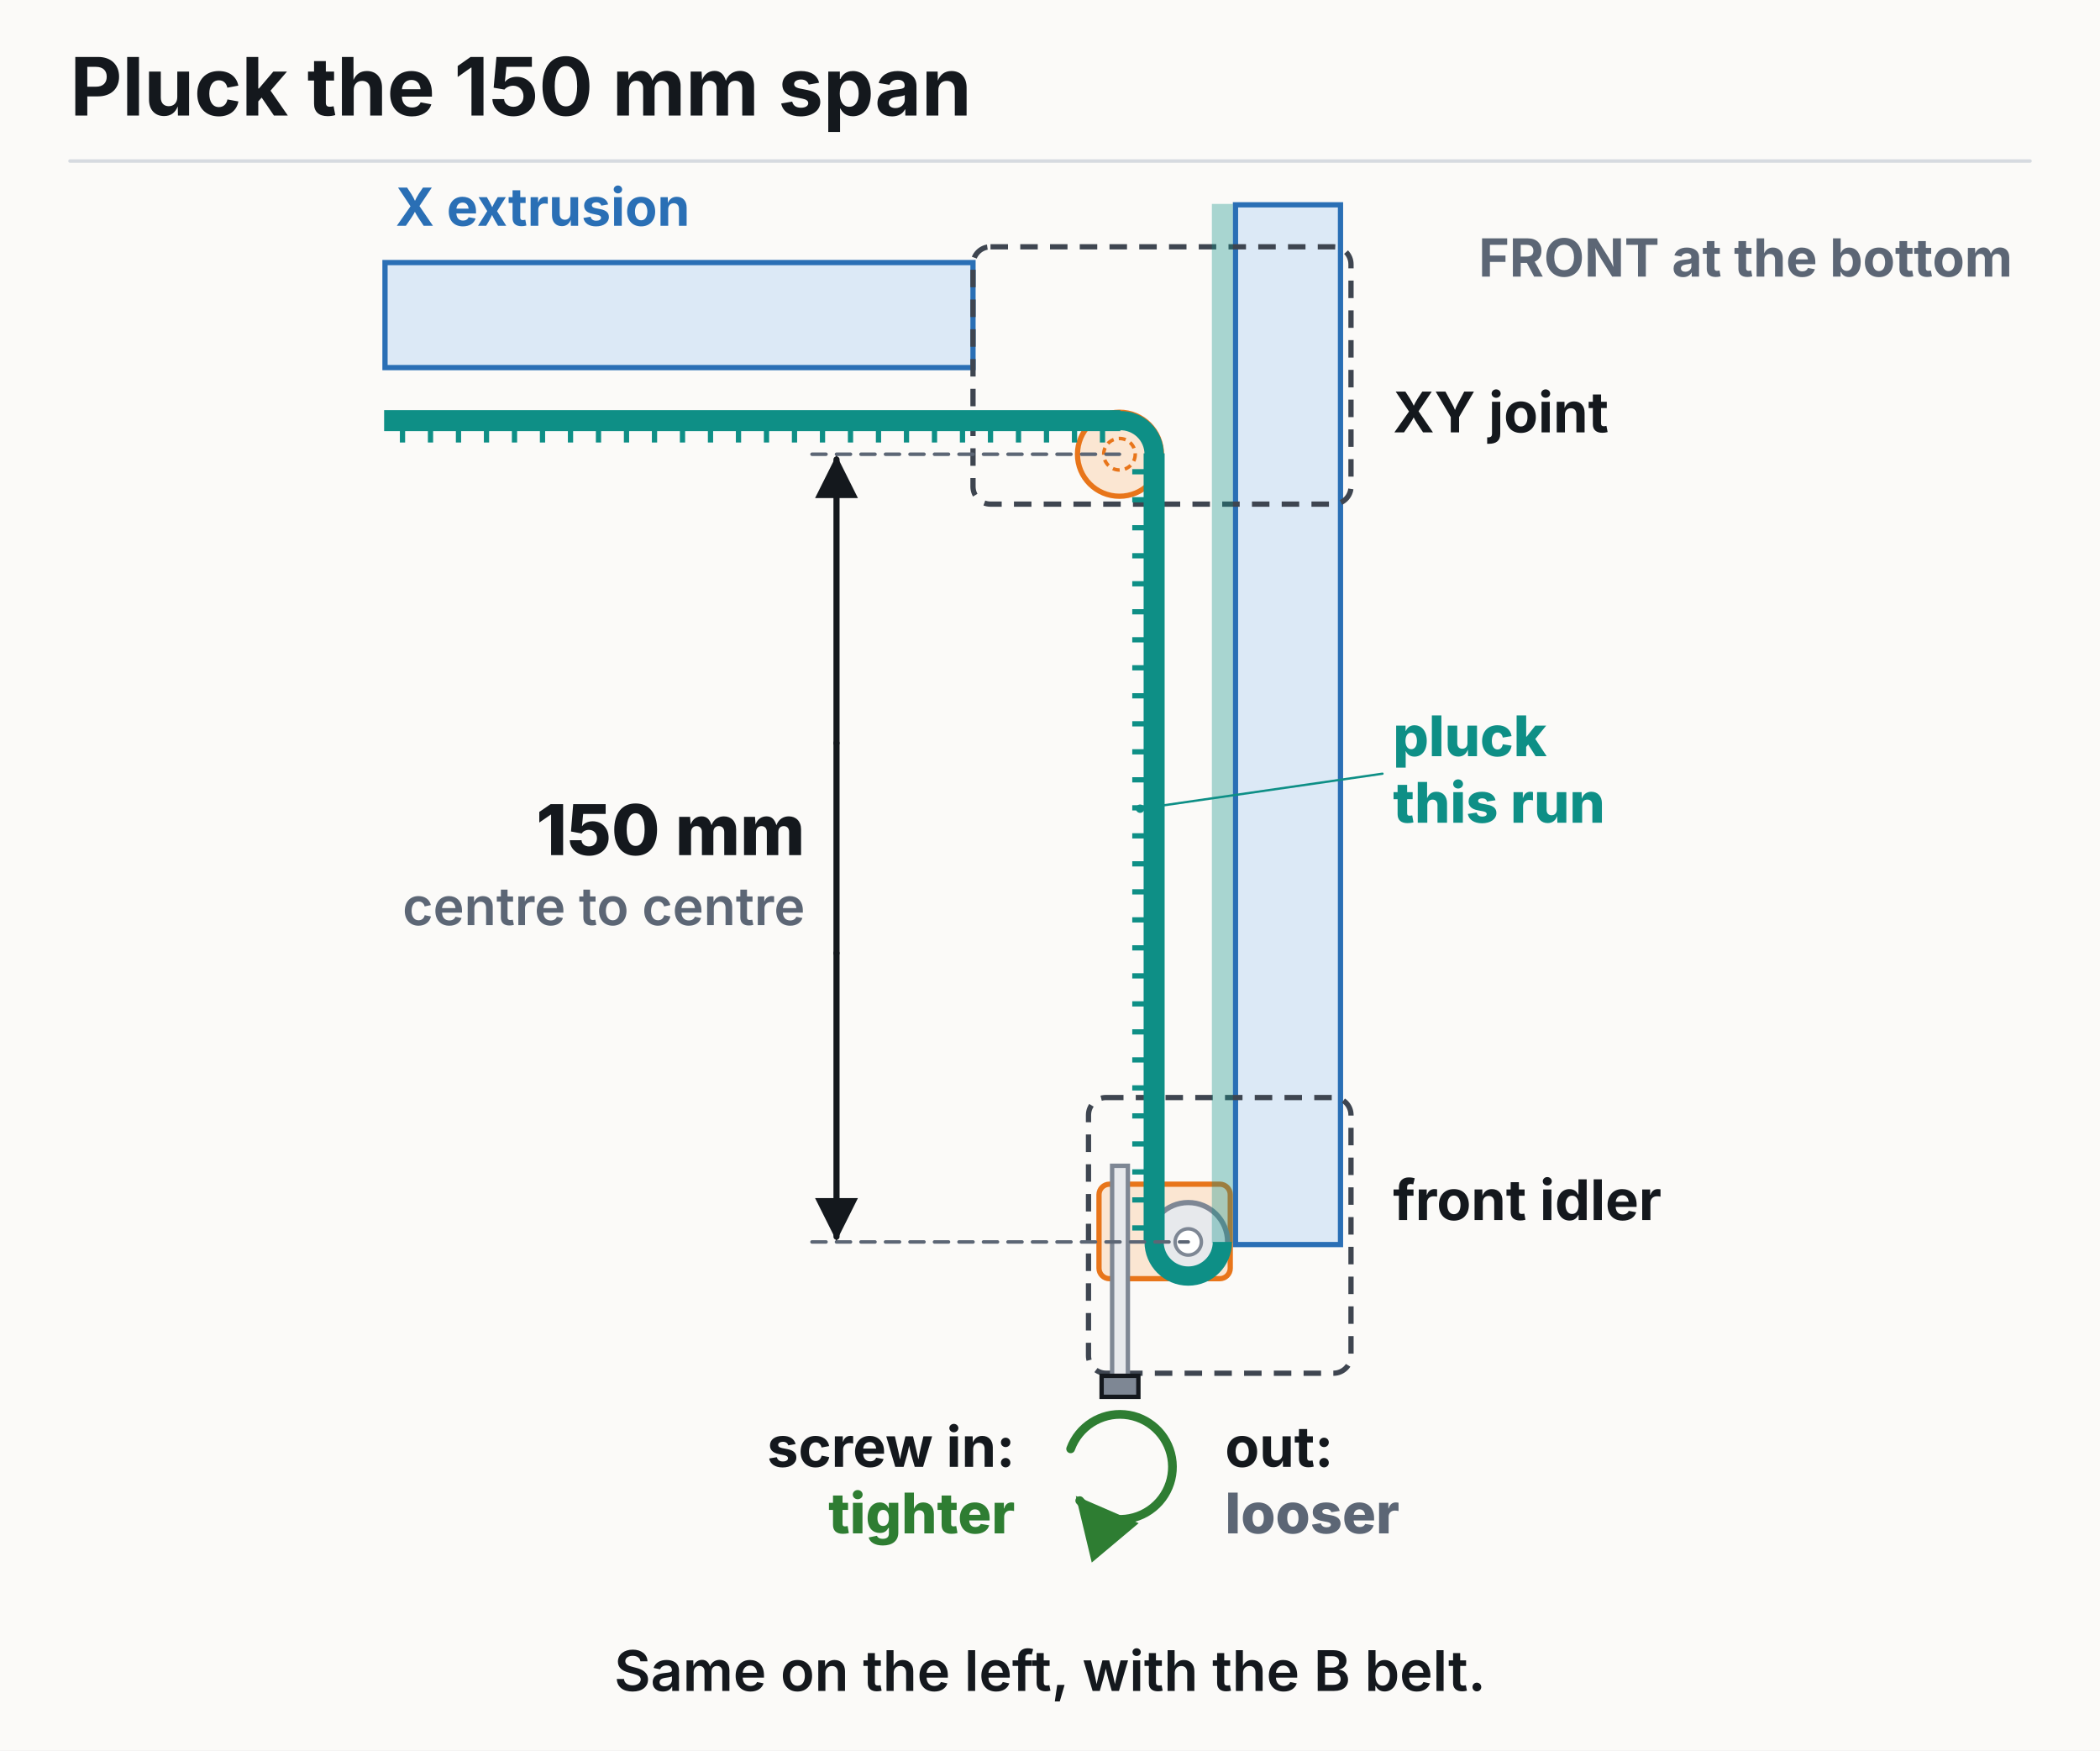
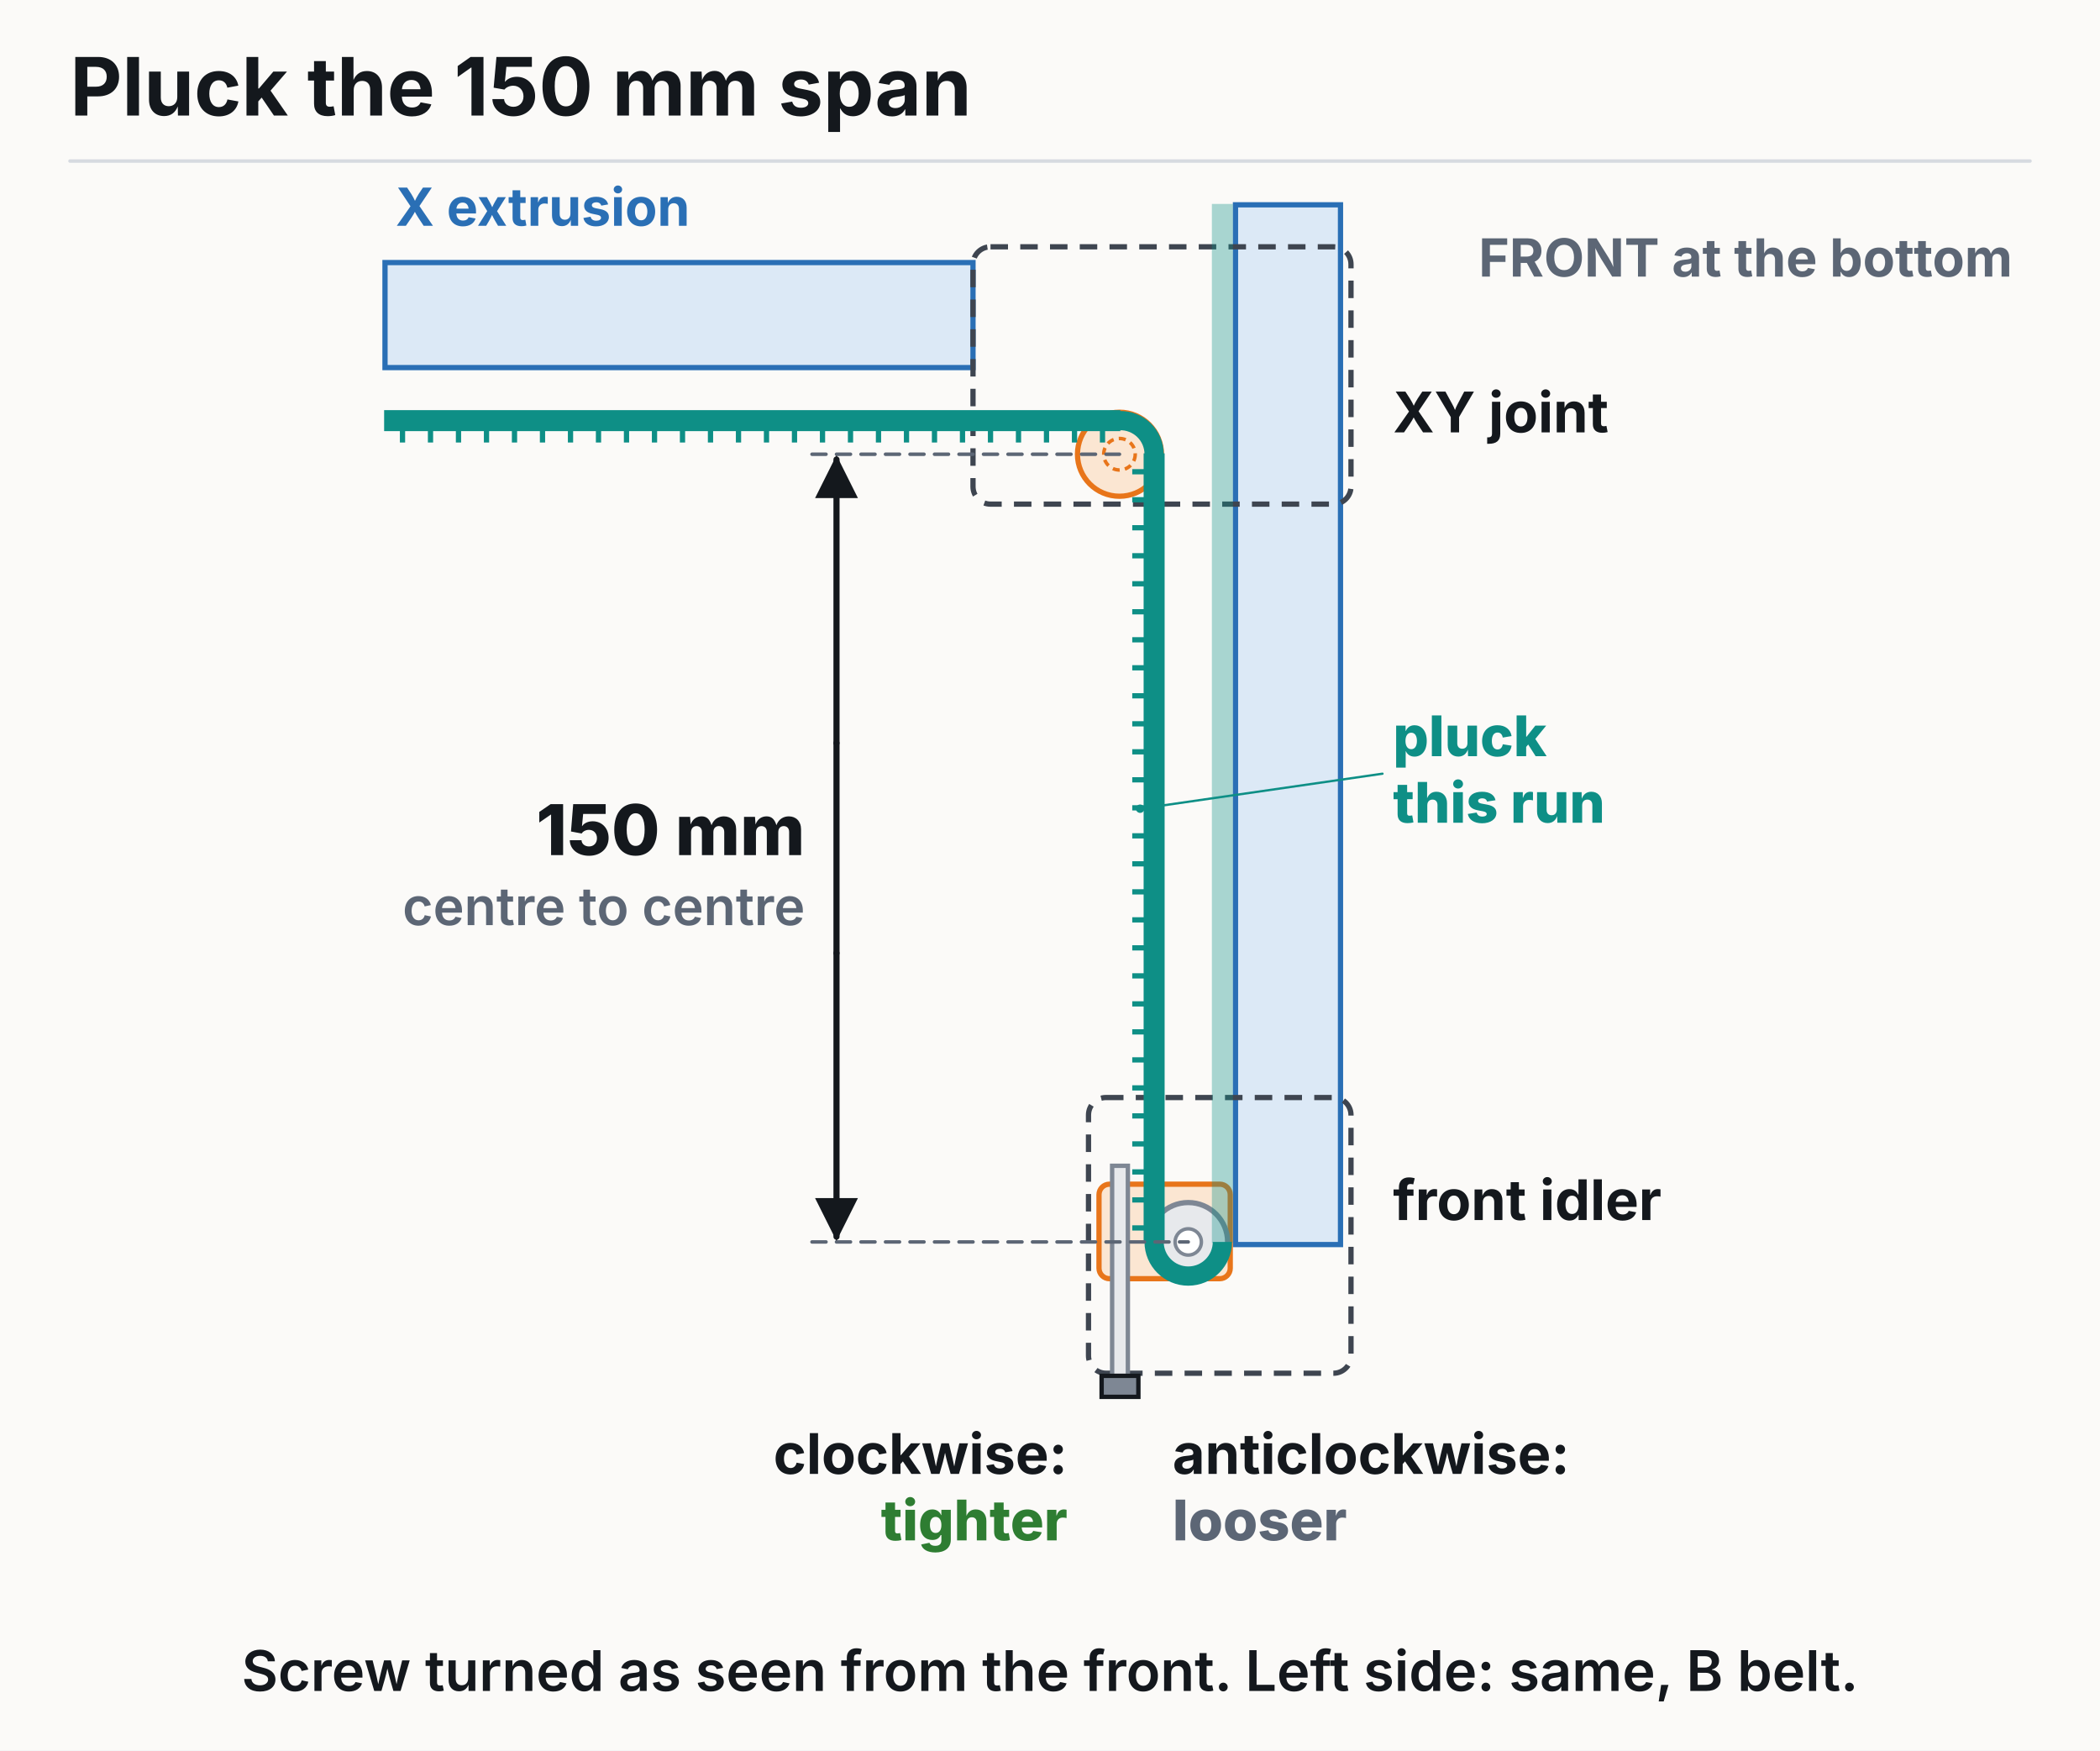
<svg xmlns="http://www.w3.org/2000/svg" viewBox="0 0 1200 1000" width="1200" height="1000" role="img" aria-label="The 150 mm span and the tensioner screw" style="color:#14181D">
  <defs>
    <marker id="arw" viewBox="0 0 10 10" refX="9" refY="5" markerWidth="7" markerHeight="7" orient="auto-start-reverse">
      <path d="M0,0 L10,5 L0,10 z" fill="#14181D" />
    </marker>
    <marker id="arwm" viewBox="0 0 10 10" refX="9" refY="5" markerWidth="7" markerHeight="7" orient="auto-start-reverse">
      <path d="M0,0 L10,5 L0,10 z" fill="#5C6675" />
    </marker>
    <marker id="arwa" viewBox="0 0 10 10" refX="9" refY="5" markerWidth="6.5" markerHeight="6.5" orient="auto-start-reverse">
      <path d="M0,0 L10,5 L0,10 z" fill="#0E8F86" />
    </marker>
    <marker id="arwb" viewBox="0 0 10 10" refX="9" refY="5" markerWidth="6.5" markerHeight="6.5" orient="auto-start-reverse">
      <path d="M0,0 L10,5 L0,10 z" fill="#7A4FD6" />
    </marker>
    <marker id="arwo" viewBox="0 0 10 10" refX="9" refY="5" markerWidth="7" markerHeight="7" orient="auto-start-reverse">
      <path d="M0,0 L10,5 L0,10 z" fill="#E8751A" />
    </marker>
    <marker id="arwr" viewBox="0 0 10 10" refX="9" refY="5" markerWidth="7" markerHeight="7" orient="auto-start-reverse">
      <path d="M0,0 L10,5 L0,10 z" fill="#C0392B" />
    </marker>
    <marker id="arwg" viewBox="0 0 10 10" refX="9" refY="5" markerWidth="7" markerHeight="7" orient="auto-start-reverse">
      <path d="M0,0 L10,5 L0,10 z" fill="#2E7D32" />
    </marker>
    <pattern id="hatch" width="7" height="7" patternTransform="rotate(45)" patternUnits="userSpaceOnUse">
      <line x1="0" y1="0" x2="0" y2="7" stroke="#9AA3AF" stroke-width="2.6" />
    </pattern>
  </defs>
  <rect width="1200" height="1000" fill="#FBFAF8" />
  <text x="40.0" y="66.0" font-family="Inter, -apple-system, BlinkMacSystemFont, 'Segoe UI', Roboto, 'Helvetica Neue', Arial, sans-serif" font-size="46" font-weight="700" text-anchor="start" fill="currentColor" letter-spacing="0">Pluck the 150 mm span</text>
  <line x1="40.0" y1="92.0" x2="1160.0" y2="92.0" stroke="#D6DAE0" stroke-width="2" stroke-linecap="round" />
  <rect x="706.0" y="117.0" width="60.0" height="594.0" rx="0" fill="#DCE9F6" stroke="#2A6FB5" stroke-width="3" />
  <rect x="220.0" y="150.0" width="336.0" height="60.0" rx="0" fill="#DCE9F6" stroke="#2A6FB5" stroke-width="3" />
  <text x="226.0" y="129.0" font-family="Inter, -apple-system, BlinkMacSystemFont, 'Segoe UI', Roboto, 'Helvetica Neue', Arial, sans-serif" font-size="30" font-weight="700" text-anchor="start" fill="#2A6FB5" letter-spacing="0">X extrusion</text>
  <rect x="556.0" y="141.0" width="216.0" height="147.0" rx="10" fill="none" stroke="#3E4550" stroke-width="3" stroke-dasharray="10 7" />
  <rect x="622.0" y="627.0" width="150.0" height="157.5" rx="10" fill="none" stroke="#3E4550" stroke-width="3" stroke-dasharray="10 7" />
  <rect x="628.0" y="676.5" width="75.0" height="54.0" rx="6" fill="#FBE6D2" stroke="#E8751A" stroke-width="3" />
  <rect x="635.5" y="666.0" width="9.0" height="120.0" rx="0" fill="#E7E9EC" stroke="#7E8794" stroke-width="2.5" />
  <rect x="629.5" y="786.0" width="21.0" height="12.0" rx="0" fill="#7E8794" stroke="#14181D" stroke-width="2.5" />
  <circle cx="679.0" cy="709.5" r="22.5" fill="#E7E9EC" stroke="#7E8794" stroke-width="3" />
  <circle cx="679.0" cy="709.5" r="7.5" fill="#FFFFFF" stroke="#7E8794" stroke-width="2" />
  <circle cx="639.7" cy="259.5" r="24.0" fill="#FBE6D2" stroke="#E8751A" stroke-width="3" />
  <circle cx="639.7" cy="259.5" r="9.0" fill="none" stroke="#E8751A" stroke-width="2" stroke-dasharray="4 3" />
  <rect x="693.0" y="117.0" width="11.0" height="592.5" rx="0" fill="#0E8F86" stroke="#0E8F86" stroke-width="1" opacity="0.35" />
  <rect x="654.0" y="259.5" width="11.0" height="450.0" rx="0" fill="#0E8F86" stroke="#0E8F86" stroke-width="1" />
  <line x1="654.0" y1="269.5" x2="647.0" y2="269.5" stroke="#0E8F86" stroke-width="3" stroke-linecap="butt" />
  <line x1="654.0" y1="285.5" x2="647.0" y2="285.5" stroke="#0E8F86" stroke-width="3" stroke-linecap="butt" />
  <line x1="654.0" y1="301.5" x2="647.0" y2="301.5" stroke="#0E8F86" stroke-width="3" stroke-linecap="butt" />
  <line x1="654.0" y1="317.5" x2="647.0" y2="317.5" stroke="#0E8F86" stroke-width="3" stroke-linecap="butt" />
  <line x1="654.0" y1="333.5" x2="647.0" y2="333.5" stroke="#0E8F86" stroke-width="3" stroke-linecap="butt" />
  <line x1="654.0" y1="349.5" x2="647.0" y2="349.5" stroke="#0E8F86" stroke-width="3" stroke-linecap="butt" />
  <line x1="654.0" y1="365.5" x2="647.0" y2="365.5" stroke="#0E8F86" stroke-width="3" stroke-linecap="butt" />
  <line x1="654.0" y1="381.5" x2="647.0" y2="381.5" stroke="#0E8F86" stroke-width="3" stroke-linecap="butt" />
  <line x1="654.0" y1="397.5" x2="647.0" y2="397.5" stroke="#0E8F86" stroke-width="3" stroke-linecap="butt" />
  <line x1="654.0" y1="413.5" x2="647.0" y2="413.5" stroke="#0E8F86" stroke-width="3" stroke-linecap="butt" />
  <line x1="654.0" y1="429.5" x2="647.0" y2="429.5" stroke="#0E8F86" stroke-width="3" stroke-linecap="butt" />
  <line x1="654.0" y1="445.5" x2="647.0" y2="445.5" stroke="#0E8F86" stroke-width="3" stroke-linecap="butt" />
  <line x1="654.0" y1="461.5" x2="647.0" y2="461.5" stroke="#0E8F86" stroke-width="3" stroke-linecap="butt" />
  <line x1="654.0" y1="477.5" x2="647.0" y2="477.5" stroke="#0E8F86" stroke-width="3" stroke-linecap="butt" />
  <line x1="654.0" y1="493.5" x2="647.0" y2="493.5" stroke="#0E8F86" stroke-width="3" stroke-linecap="butt" />
  <line x1="654.0" y1="509.5" x2="647.0" y2="509.5" stroke="#0E8F86" stroke-width="3" stroke-linecap="butt" />
  <line x1="654.0" y1="525.5" x2="647.0" y2="525.5" stroke="#0E8F86" stroke-width="3" stroke-linecap="butt" />
  <line x1="654.0" y1="541.5" x2="647.0" y2="541.5" stroke="#0E8F86" stroke-width="3" stroke-linecap="butt" />
  <line x1="654.0" y1="557.5" x2="647.0" y2="557.5" stroke="#0E8F86" stroke-width="3" stroke-linecap="butt" />
  <line x1="654.0" y1="573.5" x2="647.0" y2="573.5" stroke="#0E8F86" stroke-width="3" stroke-linecap="butt" />
  <line x1="654.0" y1="589.5" x2="647.0" y2="589.5" stroke="#0E8F86" stroke-width="3" stroke-linecap="butt" />
  <line x1="654.0" y1="605.5" x2="647.0" y2="605.5" stroke="#0E8F86" stroke-width="3" stroke-linecap="butt" />
  <line x1="654.0" y1="621.5" x2="647.0" y2="621.5" stroke="#0E8F86" stroke-width="3" stroke-linecap="butt" />
  <line x1="654.0" y1="637.5" x2="647.0" y2="637.5" stroke="#0E8F86" stroke-width="3" stroke-linecap="butt" />
  <line x1="654.0" y1="653.5" x2="647.0" y2="653.5" stroke="#0E8F86" stroke-width="3" stroke-linecap="butt" />
  <line x1="654.0" y1="669.5" x2="647.0" y2="669.5" stroke="#0E8F86" stroke-width="3" stroke-linecap="butt" />
  <line x1="654.0" y1="685.5" x2="647.0" y2="685.5" stroke="#0E8F86" stroke-width="3" stroke-linecap="butt" />
  <line x1="654.0" y1="701.5" x2="647.0" y2="701.5" stroke="#0E8F86" stroke-width="3" stroke-linecap="butt" />
  <path d="M 698.5 709.5 A 19.5 19.5 0 0 1 659.5 709.5" fill="none" stroke="#0E8F86" stroke-width="11" stroke-linecap="butt" stroke-linejoin="round" />
  <path d="M 659.5 259.5 A 19.2 19.2 0 0 0 639.7 240.3" fill="none" stroke="#0E8F86" stroke-width="11" stroke-linecap="butt" stroke-linejoin="round" />
  <rect x="220.0" y="234.8" width="419.7" height="11.0" rx="0" fill="#0E8F86" stroke="#0E8F86" stroke-width="1" />
  <line x1="230.0" y1="245.8" x2="230.0" y2="252.8" stroke="#0E8F86" stroke-width="3" stroke-linecap="butt" />
  <line x1="246.0" y1="245.8" x2="246.0" y2="252.8" stroke="#0E8F86" stroke-width="3" stroke-linecap="butt" />
  <line x1="262.0" y1="245.8" x2="262.0" y2="252.8" stroke="#0E8F86" stroke-width="3" stroke-linecap="butt" />
  <line x1="278.0" y1="245.8" x2="278.0" y2="252.8" stroke="#0E8F86" stroke-width="3" stroke-linecap="butt" />
  <line x1="294.0" y1="245.8" x2="294.0" y2="252.8" stroke="#0E8F86" stroke-width="3" stroke-linecap="butt" />
  <line x1="310.0" y1="245.8" x2="310.0" y2="252.8" stroke="#0E8F86" stroke-width="3" stroke-linecap="butt" />
  <line x1="326.0" y1="245.8" x2="326.0" y2="252.8" stroke="#0E8F86" stroke-width="3" stroke-linecap="butt" />
  <line x1="342.0" y1="245.8" x2="342.0" y2="252.8" stroke="#0E8F86" stroke-width="3" stroke-linecap="butt" />
  <line x1="358.0" y1="245.8" x2="358.0" y2="252.8" stroke="#0E8F86" stroke-width="3" stroke-linecap="butt" />
  <line x1="374.0" y1="245.8" x2="374.0" y2="252.8" stroke="#0E8F86" stroke-width="3" stroke-linecap="butt" />
  <line x1="390.0" y1="245.8" x2="390.0" y2="252.8" stroke="#0E8F86" stroke-width="3" stroke-linecap="butt" />
  <line x1="406.0" y1="245.8" x2="406.0" y2="252.8" stroke="#0E8F86" stroke-width="3" stroke-linecap="butt" />
  <line x1="422.0" y1="245.8" x2="422.0" y2="252.8" stroke="#0E8F86" stroke-width="3" stroke-linecap="butt" />
  <line x1="438.0" y1="245.8" x2="438.0" y2="252.8" stroke="#0E8F86" stroke-width="3" stroke-linecap="butt" />
  <line x1="454.0" y1="245.8" x2="454.0" y2="252.8" stroke="#0E8F86" stroke-width="3" stroke-linecap="butt" />
  <line x1="470.0" y1="245.8" x2="470.0" y2="252.8" stroke="#0E8F86" stroke-width="3" stroke-linecap="butt" />
  <line x1="486.0" y1="245.8" x2="486.0" y2="252.8" stroke="#0E8F86" stroke-width="3" stroke-linecap="butt" />
  <line x1="502.0" y1="245.8" x2="502.0" y2="252.8" stroke="#0E8F86" stroke-width="3" stroke-linecap="butt" />
  <line x1="518.0" y1="245.8" x2="518.0" y2="252.8" stroke="#0E8F86" stroke-width="3" stroke-linecap="butt" />
  <line x1="534.0" y1="245.8" x2="534.0" y2="252.8" stroke="#0E8F86" stroke-width="3" stroke-linecap="butt" />
  <line x1="550.0" y1="245.8" x2="550.0" y2="252.8" stroke="#0E8F86" stroke-width="3" stroke-linecap="butt" />
  <line x1="566.0" y1="245.8" x2="566.0" y2="252.8" stroke="#0E8F86" stroke-width="3" stroke-linecap="butt" />
  <line x1="582.0" y1="245.8" x2="582.0" y2="252.8" stroke="#0E8F86" stroke-width="3" stroke-linecap="butt" />
  <line x1="598.0" y1="245.8" x2="598.0" y2="252.8" stroke="#0E8F86" stroke-width="3" stroke-linecap="butt" />
  <line x1="614.0" y1="245.8" x2="614.0" y2="252.8" stroke="#0E8F86" stroke-width="3" stroke-linecap="butt" />
  <line x1="630.0" y1="245.8" x2="630.0" y2="252.8" stroke="#0E8F86" stroke-width="3" stroke-linecap="butt" />
  <line x1="464.0" y1="709.5" x2="679.0" y2="709.5" stroke="#5C6675" stroke-width="2" stroke-linecap="round" stroke-dasharray="8 6" />
  <line x1="464.0" y1="259.5" x2="639.7" y2="259.5" stroke="#5C6675" stroke-width="2" stroke-linecap="round" stroke-dasharray="8 6" />
  <path d="M 478.0 544.5 L 478.0 706.5" fill="none" stroke="#14181D" stroke-width="3.5" stroke-linecap="round" stroke-linejoin="round" marker-end="url(#arw)" />
  <path d="M 478.0 424.5 L 478.0 262.5" fill="none" stroke="#14181D" stroke-width="3.5" stroke-linecap="round" stroke-linejoin="round" marker-end="url(#arw)" />
  <line x1="478.0" y1="424.5" x2="478.0" y2="544.5" stroke="#14181D" stroke-width="3.5" stroke-linecap="round" />
  <text x="460.0" y="488.5" font-family="Inter, -apple-system, BlinkMacSystemFont, 'Segoe UI', Roboto, 'Helvetica Neue', Arial, sans-serif" font-size="40" font-weight="800" text-anchor="end" fill="currentColor" letter-spacing="0">150 mm</text>
  <text x="460.0" y="528.5" font-family="Inter, -apple-system, BlinkMacSystemFont, 'Segoe UI', Roboto, 'Helvetica Neue', Arial, sans-serif" font-size="30" font-weight="600" text-anchor="end" fill="#5C6675" letter-spacing="0">centre to centre</text>
  <text x="796.0" y="247.0" font-family="Inter, -apple-system, BlinkMacSystemFont, 'Segoe UI', Roboto, 'Helvetica Neue', Arial, sans-serif" font-size="32" font-weight="700" text-anchor="start" fill="currentColor" letter-spacing="0">XY joint</text>
  <text x="796.0" y="697.0" font-family="Inter, -apple-system, BlinkMacSystemFont, 'Segoe UI', Roboto, 'Helvetica Neue', Arial, sans-serif" font-size="32" font-weight="700" text-anchor="start" fill="currentColor" letter-spacing="0">front idler</text>
  <line x1="651.5" y1="462.0" x2="790.0" y2="442.0" stroke="#0E8F86" stroke-width="1.3" stroke-linecap="round" />
  <circle cx="651.5" cy="462.0" r="2.4" fill="#0E8F86" stroke="none" stroke-width="0" />
  <text x="796.0" y="432.0" font-family="Inter, -apple-system, BlinkMacSystemFont, 'Segoe UI', Roboto, 'Helvetica Neue', Arial, sans-serif" font-size="32" font-weight="800" text-anchor="start" fill="#0E8F86" letter-spacing="0">pluck</text>
  <text x="796.0" y="470.0" font-family="Inter, -apple-system, BlinkMacSystemFont, 'Segoe UI', Roboto, 'Helvetica Neue', Arial, sans-serif" font-size="32" font-weight="800" text-anchor="start" fill="#0E8F86" letter-spacing="0">this run</text>
-   <path d="M 611.8 827.7 A 30 30 0 1 1 617.0 857.3" fill="none" stroke="#2E7D32" stroke-width="5" stroke-linecap="round" stroke-linejoin="round" marker-end="url(#arwg)" />
-   <text x="580.0" y="838.0" font-family="Inter, -apple-system, BlinkMacSystemFont, 'Segoe UI', Roboto, 'Helvetica Neue', Arial, sans-serif" font-size="32" font-weight="700" text-anchor="end" fill="currentColor" letter-spacing="0">screw in:</text>
-   <text x="580.0" y="876.0" font-family="Inter, -apple-system, BlinkMacSystemFont, 'Segoe UI', Roboto, 'Helvetica Neue', Arial, sans-serif" font-size="32" font-weight="800" text-anchor="end" fill="#2E7D32" letter-spacing="0">tighter</text>
-   <text x="700.0" y="838.0" font-family="Inter, -apple-system, BlinkMacSystemFont, 'Segoe UI', Roboto, 'Helvetica Neue', Arial, sans-serif" font-size="32" font-weight="700" text-anchor="start" fill="currentColor" letter-spacing="0">out:</text>
-   <text x="700.0" y="876.0" font-family="Inter, -apple-system, BlinkMacSystemFont, 'Segoe UI', Roboto, 'Helvetica Neue', Arial, sans-serif" font-size="32" font-weight="800" text-anchor="start" fill="#5C6675" letter-spacing="0">looser</text>
+   <text x="610.0" y="842.0" font-family="Inter, -apple-system, BlinkMacSystemFont, 'Segoe UI', Roboto, 'Helvetica Neue', Arial, sans-serif" font-size="32" font-weight="700" text-anchor="end" fill="currentColor" letter-spacing="0">clockwise:</text>
+   <text x="610.0" y="880.0" font-family="Inter, -apple-system, BlinkMacSystemFont, 'Segoe UI', Roboto, 'Helvetica Neue', Arial, sans-serif" font-size="32" font-weight="800" text-anchor="end" fill="#2E7D32" letter-spacing="0">tighter</text>
+   <text x="670.0" y="842.0" font-family="Inter, -apple-system, BlinkMacSystemFont, 'Segoe UI', Roboto, 'Helvetica Neue', Arial, sans-serif" font-size="32" font-weight="700" text-anchor="start" fill="currentColor" letter-spacing="0">anticlockwise:</text>
+   <text x="670.0" y="880.0" font-family="Inter, -apple-system, BlinkMacSystemFont, 'Segoe UI', Roboto, 'Helvetica Neue', Arial, sans-serif" font-size="32" font-weight="800" text-anchor="start" fill="#5C6675" letter-spacing="0">looser</text>
  <text x="1150.0" y="158.0" font-family="Inter, -apple-system, BlinkMacSystemFont, 'Segoe UI', Roboto, 'Helvetica Neue', Arial, sans-serif" font-size="30" font-weight="700" text-anchor="end" fill="#5C6675" letter-spacing="0">FRONT at the bottom</text>
-   <text x="600.0" y="966.0" font-family="Inter, -apple-system, BlinkMacSystemFont, 'Segoe UI', Roboto, 'Helvetica Neue', Arial, sans-serif" font-size="32" font-weight="600" text-anchor="middle" fill="currentColor" letter-spacing="0">Same on the left, with the B belt.</text>
+   <text x="600.0" y="966.0" font-family="Inter, -apple-system, BlinkMacSystemFont, 'Segoe UI', Roboto, 'Helvetica Neue', Arial, sans-serif" font-size="32" font-weight="600" text-anchor="middle" fill="currentColor" letter-spacing="0">Screw turned as seen from the front. Left side: same, B belt.</text>
</svg>
